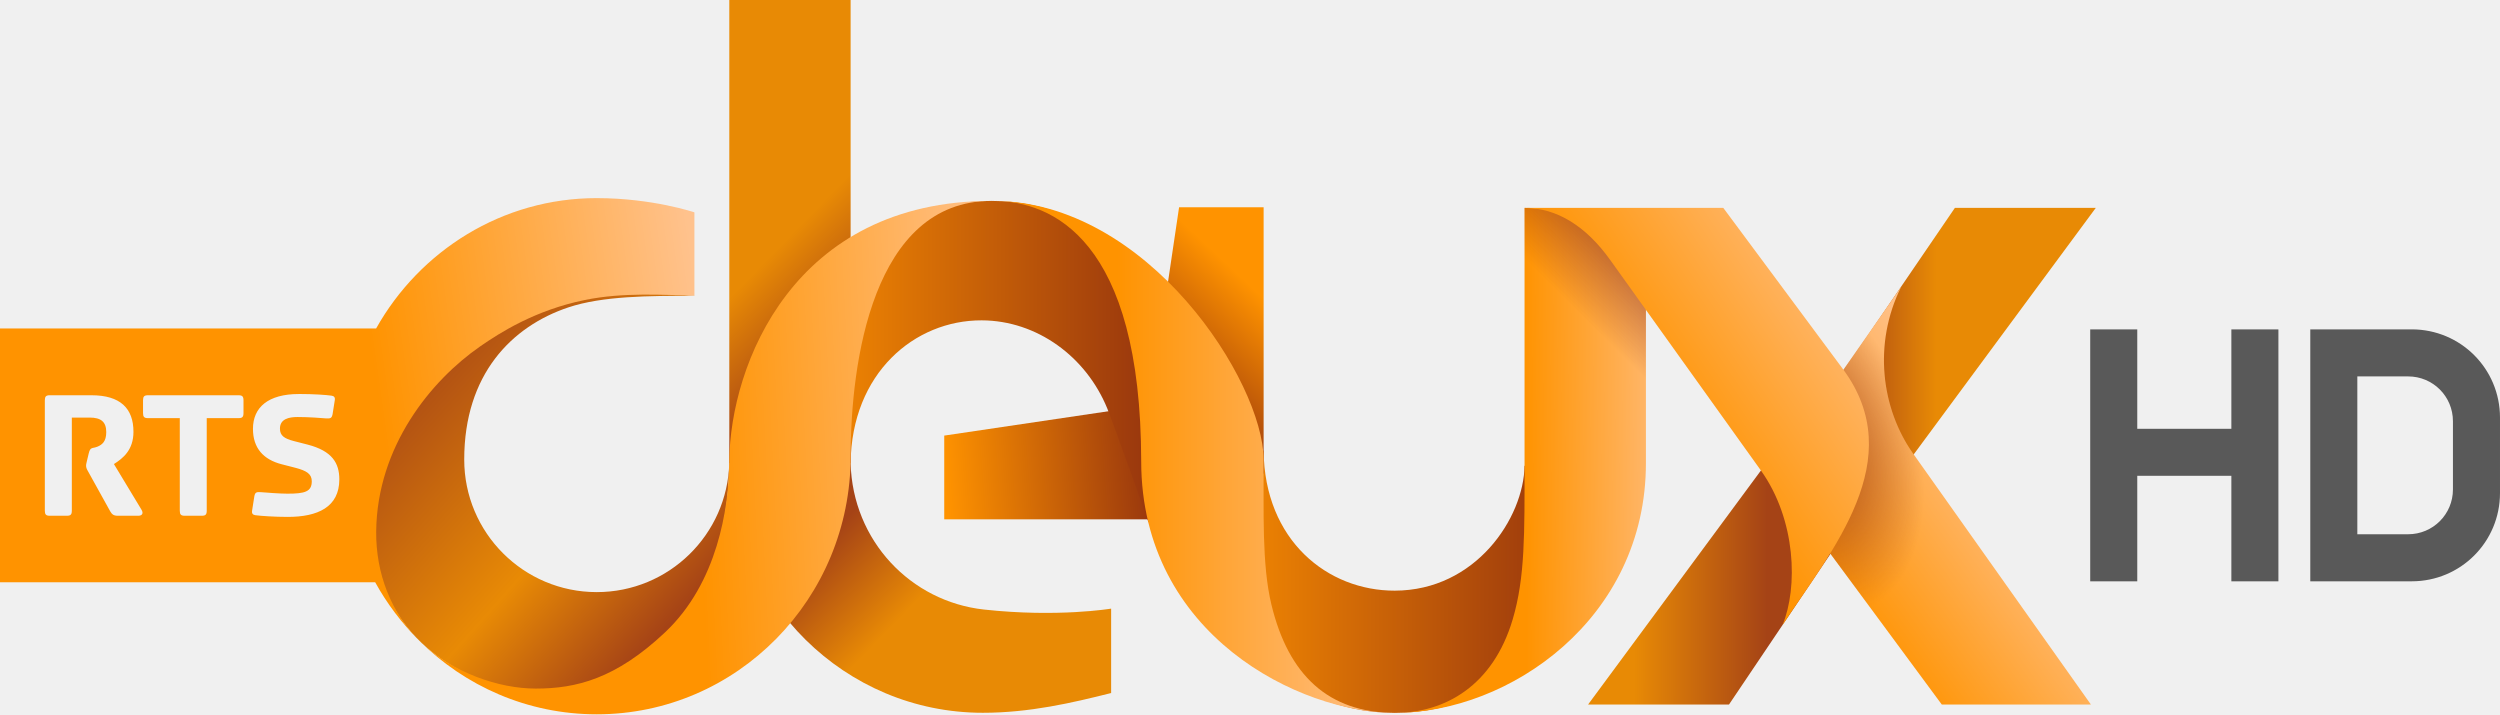
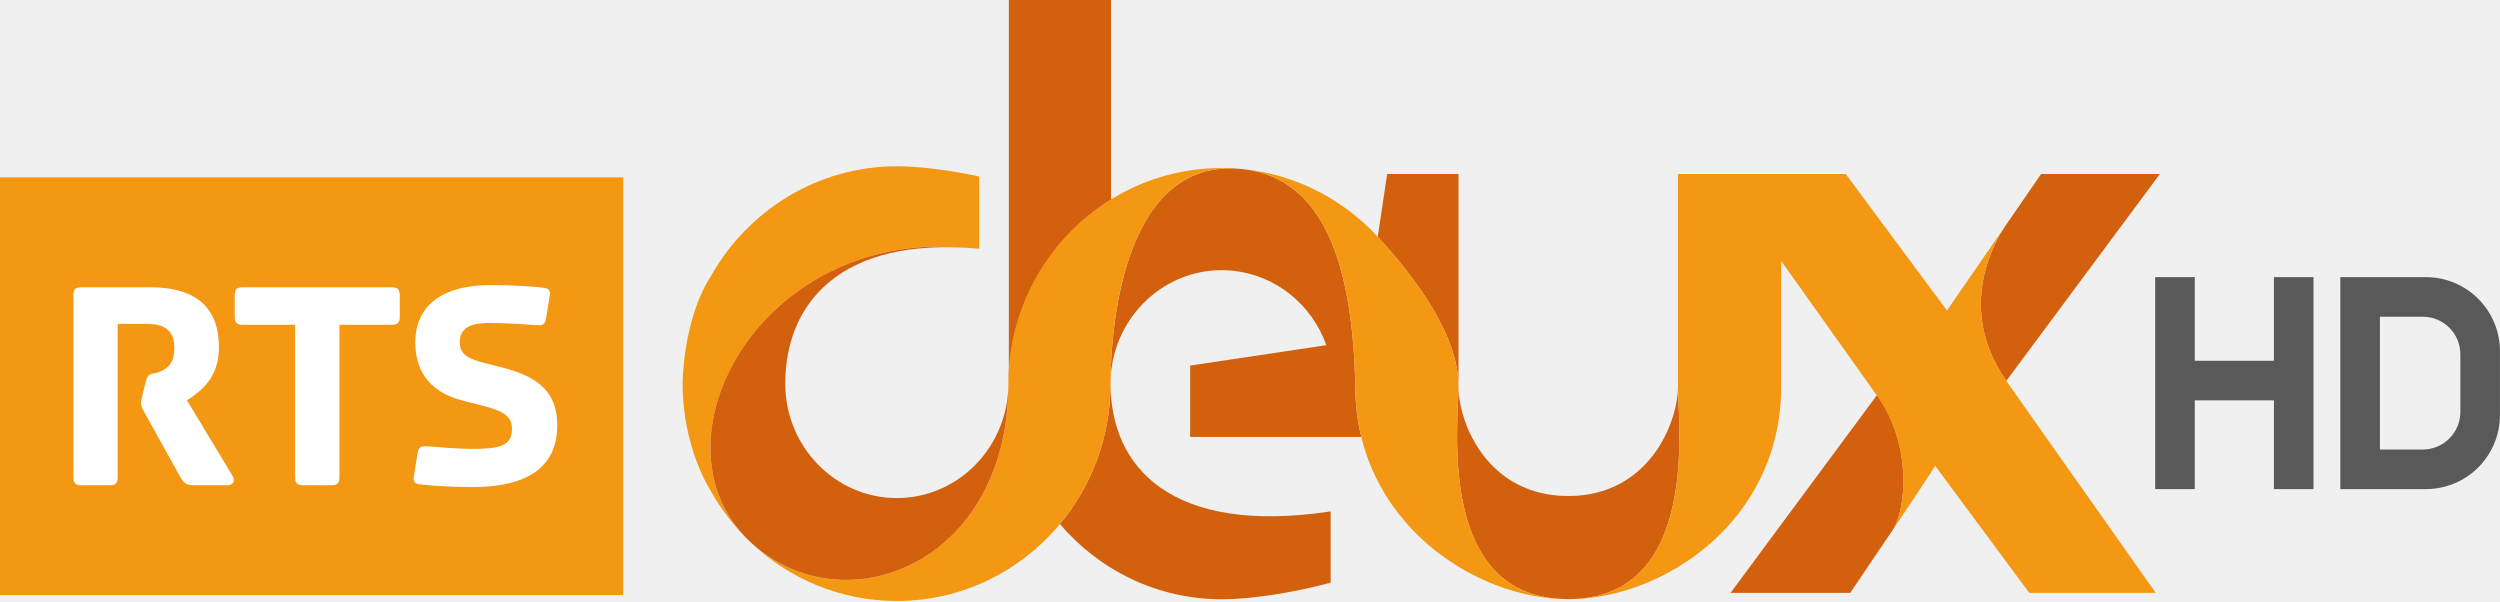
- <svg xmlns="http://www.w3.org/2000/svg" xmlns:xlink="http://www.w3.org/1999/xlink" height="171.43" width="600" version="1.1">
-   <defs>
-     <linearGradient id="linearGradient3319" y2="99.22" gradientUnits="userSpaceOnUse" x2="1390.1" gradientTransform="matrix(0.1757812,0,0,0.1757812,4.604492,4.648438)" y1="99.168" x1="1173.7">
-       <stop stop-color="#e88a05" offset="0" />
-       <stop stop-color="#a54316" offset="0.441" />
-       <stop stop-color="#a54316" offset="0.694" />
-       <stop stop-color="#e88a05" offset="1" />
-     </linearGradient>
-     <linearGradient id="linearGradient3316" y2="261.22" xlink:href="#linearGradient3907" gradientUnits="userSpaceOnUse" x2="877.6" gradientTransform="matrix(0.1757812,0,0,-0.1757812,56.3491,120.4883)" y1="261.22" x1="559.09" />
-     <linearGradient id="linearGradient3907" x1="0" x2="1" y1="0" y2="0">
-       <stop stop-color="#ff9300" offset="0" />
-       <stop stop-color="#852510" offset="1" />
-     </linearGradient>
-     <linearGradient id="linearGradient3313" y2="316.8" xlink:href="#linearGradient3907" gradientUnits="userSpaceOnUse" x2="852.46" gradientTransform="matrix(0,0.1757812,0.1757812,0,98.32295,-88.24785)" y1="397.97" x1="766" />
-     <linearGradient id="linearGradient3310" y2="316.8" xlink:href="#linearGradient3907" gradientUnits="userSpaceOnUse" x2="852.46" gradientTransform="matrix(0.1757812,0,0,0.1757812,4.604492,4.648438)" y1="330.52" x1="678.55" />
-     <linearGradient id="linearGradient3307" y2="261.22" xlink:href="#linearGradient3907" gradientUnits="userSpaceOnUse" x2="877.6" gradientTransform="matrix(0.1757812,0,0,0.1757812,4.604492,4.648438)" y1="261.22" x1="559.09" />
-     <linearGradient id="linearGradient3304" y2="345.81" gradientUnits="userSpaceOnUse" x2="743.78" gradientTransform="matrix(0.1757812,0,0,0.1757812,4.604492,4.648438)" y1="173.45" x1="566.18">
-       <stop stop-color="#e88a05" offset="0" />
-       <stop stop-color="#a54316" offset="0.327" />
-       <stop stop-color="#a54316" offset="0.686" />
-       <stop stop-color="#e88a05" offset="1" />
-     </linearGradient>
-     <linearGradient id="linearGradient3301" y2="428.57" gradientUnits="userSpaceOnUse" x2="500.09" gradientTransform="matrix(0.1757812,0,0,0.1757812,4.604492,4.648438)" y1="270.29" x1="322.23">
-       <stop stop-color="#b35313" offset="0" />
-       <stop stop-color="#e88a05" offset="0.573" />
-       <stop stop-color="#a54316" offset="1" />
-     </linearGradient>
-     <linearGradient id="linearGradient3298" y2="194.31" xlink:href="#linearGradient5455" gradientUnits="userSpaceOnUse" x2="500.48" gradientTransform="matrix(0.1757812,0,0,0.1757812,4.604492,4.648438)" y1="228.2" x1="264.76" />
-     <linearGradient id="linearGradient5455" x1="0" x2="1" y1="0" y2="0">
-       <stop stop-color="#ff9300" offset="0" />
-       <stop stop-color="#ffc28d" offset="1" />
-     </linearGradient>
-     <linearGradient id="linearGradient3295" y2="146" xlink:href="#linearGradient5455" gradientUnits="userSpaceOnUse" x2="715.8" gradientTransform="matrix(0.1757812,0,0,0.1757812,4.604492,4.648438)" y1="157.15" x1="492.85" />
-     <linearGradient id="linearGradient3292" y2="329.5" xlink:href="#linearGradient5455" gradientUnits="userSpaceOnUse" x2="1002.5" gradientTransform="matrix(0.1757812,0,0,0.1757812,4.604492,4.648438)" y1="329.5" x1="802.59" />
-     <linearGradient id="linearGradient3289" y2="330.86" xlink:href="#linearGradient5455" gradientUnits="userSpaceOnUse" x2="1215.7" gradientTransform="matrix(0.1757812,0,0,0.1757812,4.604492,4.648438)" y1="332" x1="1095" />
-     <linearGradient id="linearGradient3286" y2="161.43" gradientUnits="userSpaceOnUse" x2="1177.9" gradientTransform="matrix(0.1757812,0,0,0.1757812,4.604492,4.648438)" y1="215.97" x1="1123.6">
-       <stop stop-color="#852510" stop-opacity="0" offset="0" />
-       <stop stop-color="#852510" stop-opacity="0.771" offset="1" />
-     </linearGradient>
-     <linearGradient id="linearGradient3283" y2="369.89" xlink:href="#linearGradient5455" gradientUnits="userSpaceOnUse" x2="1477.6" gradientTransform="matrix(0.1757812,0,0,0.1757812,4.604492,4.648438)" y1="467.63" x1="1343.2" />
-     <radialGradient id="radialGradient3280" gradientUnits="userSpaceOnUse" cy="328.87" cx="1296.1" gradientTransform="matrix(0.06230855,0.1831158,-0.1150254,0.03913953,189.5026,-189.2784)" r="114.6">
-       <stop stop-color="#852510" stop-opacity="0.773" offset="0" />
-       <stop stop-color="#852510" stop-opacity="0" offset="1" />
-     </radialGradient>
-     <linearGradient id="linearGradient3277" y2="214.75" xlink:href="#linearGradient5455" gradientUnits="userSpaceOnUse" x2="1368.1" gradientTransform="matrix(0.1757812,0,0,0.1757812,4.604492,4.648438)" y1="323.93" x1="1207.1" />
-   </defs>
-   <g transform="matrix(1.90481,0,0,1.90481,-9.52405,-9.52405)">
-     <path d="m251.31,31.191,17.754,0-30.999,41.971-1.396,0.082-13.823,20.525-17.754,0,28.641-38.78,2.968-2.393z" fill-rule="nonzero" fill="url(#linearGradient3319)" />
-     <path fill="url(#linearGradient3316)" d="m180.74,94.824c-14.622,0-26.022-12.5-26.022-27.922,0-1.75,0.153-3.464,0.445-5.125h9.049c0.114,11.333,8.069,17.661,16.528,17.644,10.2-0.021,16.252-9.165,16.348-15.738,0,0,10.55,3.285,10.579,3.219,0,15.421-12.305,27.922-26.926,27.922z" />
-     <path fill="url(#linearGradient3313)" d="m153.56,31.116-4.821,32.504,15.473,1.055,0-33.559z" />
-     <path fill="url(#linearGradient3310)" d="m123.97,59.883,32.504-4.821,1.055,15.372-33.559,0z" />
-     <path fill="url(#linearGradient3307)" d="m129.91,30.312c-14.622,0-26.944,12.5-26.944,27.922,0,1.75,0.153,3.464,0.445,5.125h8.767c0.114-11.333,8.047-18.021,16.507-17.996,6.985,0.021,13.176,4.593,15.833,11.116,0.862,2.117,5.195,14.34,5.195,14.34l5.756-7.46c0.292-1.661,0.445-3.375,0.445-5.125,0-15.421-11.383-27.922-26.005-27.922z" />
-     <path d="m96.89,5,0,58.343,0.022,0c0.415,17.45,14.55,31.465,31.926,31.465,5.898,0,11.269-1.256,16.161-2.488v-10.635s-6.735,1.133-16.024,0.115c-9.22-1.01-16.55-8.655-16.8-18.457v-58.343h-15.29z" fill-rule="nonzero" fill="url(#linearGradient3304)" />
-     <path d="m86.711,41.766c-10.914,0.396-15.239,2.378-21.657,6.792-6.184,4.282-12.902,12.681-13.005,23.409-0.052,5.436,2.348,10.517,6.086,14.052,3.924,3.71,9.653,6.092,14.376,6.092,5.063,0,10.413-1.572,16.633-7.432,6.755-6.364,7.692-16.045,7.74-21.346-0.229,9.024-7.615,16.271-16.694,16.271-9.223,0-16.699-7.476-16.699-16.699,0-10.729,5.974-16.781,13.107-19.171,4.298-1.44,10.121-1.466,15.897-1.467v-0.016c-1.765-0.039-3.725-0.481-5.784-0.485z" fill-rule="nonzero" fill="url(#linearGradient3301)" />
-     <path d="m80.19,29.961c-11.908,0-22.293,6.614-27.801,16.425h-47.39v31.981h47.274c1.492,2.703,3.356,5.162,5.515,7.317-3.519-3.517-5.439-8.45-5.389-13.716,0.103-10.728,6.922-19.047,13.107-23.329,2.449-1.696,6.899-4.557,13.173-5.839,4.861-0.994,9.837-0.633,13.815-0.549v-10.497s-5.279-1.791-12.305-1.791zm-37.535,24.681c1.912,0,3.425,0.114,4.109,0.209,0.308,0.047,0.47,0.19,0.423,0.544l-0.28,1.769c-0.095,0.52-0.26,0.596-0.873,0.549-0.59-0.048-2.079-0.17-3.543-0.17-1.086,0-2.219,0.238-2.219,1.467,0,0.873,0.545,1.248,1.725,1.555l1.747,0.45c3.116,0.802,4.01,2.335,4.01,4.389,0,3.494-2.734,4.724-6.487,4.724-1.677,0-3.402-0.12-4.087-0.214-0.307-0.047-0.469-0.189-0.423-0.544l0.286-1.818c0.094-0.52,0.255-0.586,0.868-0.538,0.59,0.047,2.314,0.187,3.307,0.187,2.171,0,3.065-0.238,3.065-1.56,0-0.897-0.609-1.32-2.049-1.697l-1.747-0.45c-2.291-0.589-3.615-2.028-3.615-4.46,0-2.691,1.89-4.389,5.784-4.389zm-31.393,0.159,5.263,0c3.636,0,5.29,1.653,5.29,4.603,0,2.29-1.304,3.334-2.461,4.065l3.45,5.713c0.378,0.591-0.026,0.802-0.357,0.802h-2.571c-0.566,0-0.759-0.164-0.994-0.566l-2.801-5.054c-0.166-0.284-0.236-0.473-0.236-0.709,0-0.094,0.022-0.233,0.093-0.516l0.236-0.989c0.212-0.898,0.443-0.595,1.126-0.879,0.544-0.236,1.088-0.616,1.088-1.818,0-1.323-0.682-1.84-2.098-1.84h-2.241v11.733c0,0.474-0.142,0.637-0.615,0.637h-2.17c-0.471,0-0.615-0.163-0.615-0.637v-13.909c0-0.472,0.144-0.637,0.615-0.637zm12.376,0,11.426,0c0.473,0,0.615,0.165,0.615,0.637v1.609c0,0.472-0.142,0.637-0.615,0.637h-4.016v11.662c0,0.473-0.142,0.637-0.615,0.637h-2.17c-0.472,0-0.61-0.164-0.61-0.637v-11.662h-4.016c-0.473,0-0.615-0.165-0.615-0.637v-1.609c0-0.472,0.142-0.637,0.615-0.637z" fill-rule="nonzero" fill="url(#linearGradient3298)" />
-     <path d="M57.789,85.684c5.771,5.758,13.675,9.316,22.401,9.316,17.669,0,31.99-14.559,31.99-32.52,0-11.739,2.752-32.168,17.732-32.168-24.982,0-32.878,20.695-33.025,32.695v0.346c-0.002,0.077-0.008,0.154-0.011,0.231-0.086,5.352-1.436,14.829-8.086,21.094-6.221,5.86-11.219,7.081-16.282,7.081-4.723,0-10.452-2.03-14.376-5.74-0.117-0.11-0.233-0.222-0.346-0.335z" fill-rule="nonzero" fill="url(#linearGradient3295)" />
-     <path fill="url(#linearGradient3292)" d="m130.1,30.312c7.479,0,18.654,4.823,18.688,32.837,0.027,21.882,19.98,31.675,31.951,31.675-8.359-0.026-13.4-4.747-15.546-13.647-1.228-5.091-0.947-11.794-0.983-18.33-0.053-9.688-14.512-32.535-34.111-32.535z" />
-     <path fill="url(#linearGradient3289)" d="m180.74,94.824c14.424,0,31.641-11.85,31.641-31.465v-30.968c-5.098-0.615-10.195-1.168-15.293-1.2v32.168c0,8.835,0.08,14.368-1.492,19.677-2.468,8.335-8.505,11.788-14.856,11.788z" />
-     <path fill="url(#linearGradient3286)" d="m180.74,94.824c14.424,0,31.641-11.85,31.641-31.465v-30.968l-15.293-1.2v32.168c0,8.835,0.08,14.368-1.492,19.677-2.468,8.335-8.505,11.788-14.856,11.788z" />
-     <path fill="url(#linearGradient3283)" d="m249.66,93.77,18.789,0-22.406-31.625c-3.963-5.593-5.096-13.757-1.507-20.999l-16.377,23.511z" />
-     <path fill="url(#radialGradient3280)" d="m249.66,93.77,18.789,0-22.406-31.625c-3.963-5.593-5.096-13.757-1.507-20.999l-16.377,23.511z" />
-     <path fill="url(#linearGradient3277)" d="m197.08,31.191,25.048,0,15.071,20.303c8.466,11.405-1.411,22.845-7.605,32.252,1.949-4.689,1.739-13.23-2.744-19.492l-18.99-26.525c-2.991-4.178-6.662-6.538-10.78-6.538z" />
-     <path fill="#595959" d="m268.36,46.499,0,31.744,5.928,0,0-13.29,11.856,0,0,13.29,5.928,0,0-31.744-5.928,0,0,12.525-11.856,0,0-12.525-5.928,0zm27.728,0,0,31.744,12.782,0c6.161,0,11.121-4.96,11.121-11.121v-9.502c0-6.161-4.96-11.121-11.121-11.121h-12.782zm5.928,5.928,6.4,0c3.129,0,5.647,2.518,5.647,5.647v8.593c0,3.129-2.518,5.647-5.647,5.647h-6.4v-19.888z" />
+ <svg xmlns="http://www.w3.org/2000/svg" height="144.24" viewBox="0 0 600 144.245" width="600" version="1.1">
+   <path stroke-width="1.603" fill="#595959" d="m517.25 66.511v50.879h9.5v-21.302h19v21.302h9.5v-50.879h-9.5v20.074h-19v-20.074z" />
+   <path stroke-width="1.603" fill="#595959" d="m561.69 66.511v50.879h20.49c9.87 0 17.82-7.95 17.82-17.826v-15.228c0-9.874-7.95-17.825-17.82-17.825zm9.5 9.5h10.26c5.01 0 9.05 4.038 9.05 9.053v13.772c0 5.014-4.04 9.054-9.05 9.054h-10.26z" />
+   <path d="m0 142.83h149.57v-100.27h-149.57z" stroke-width=".984" fill="#f49712" />
+   <path d="m126.56 114.42c-3.47 1.74-8 2.48-13.14 2.48-5.19 0-10.48-0.36-12.68-0.66-0.03 0-0.08-0.01-0.11-0.01-0.47-0.07-0.827-0.22-1.061-0.47-0.242-0.27-0.346-0.66-0.273-1.23l0.427-2.73 0.467-2.96c0.06-0.37 0.15-0.67 0.25-0.91 0.19-0.42 0.47-0.65 0.91-0.76 0.38-0.08 0.89-0.08 1.58-0.03 1.84 0.16 7.24 0.6 10.34 0.6 2.31 0 4.14-0.1 5.58-0.37 2.79-0.54 4.02-1.78 4.02-4.51 0-1.05-0.27-1.9-0.84-2.61-0.14-0.17-0.32-0.322-0.49-0.476-0.07-0.061-0.12-0.126-0.19-0.185-0.23-0.181-0.49-0.346-0.77-0.507-0.04-0.027-0.07-0.058-0.12-0.085-0.12-0.061-0.26-0.119-0.38-0.181-0.96-0.472-2.14-0.887-3.64-1.28l-5.46-1.402c-7.17-1.853-11.316-6.36-11.316-13.972 0-7.362 4.526-12.361 13.826-13.495 1.33-0.162 2.76-0.246 4.29-0.246 5.98 0 10.71 0.369 12.85 0.673h0.01c0.18 0.026 0.34 0.08 0.49 0.134 0.04 0.016 0.1 0.02 0.13 0.035 0.55 0.238 0.81 0.695 0.7 1.529l-0.46 2.879-0.43 2.655c-0.07 0.407-0.16 0.73-0.28 0.976-0.36 0.741-1.01 0.841-2.45 0.726-1.84-0.146-6.5-0.519-11.08-0.519-0.52 0-1.04 0.027-1.56 0.069-2.84 0.238-5.38 1.256-5.38 4.515 0 1.21 0.35 2.106 1.04 2.824 0.74 0.769 1.9 1.327 3.49 1.807 0.28 0.084 0.55 0.169 0.86 0.249l4.33 1.111 1.13 0.284c1.34 0.347 2.54 0.742 3.63 1.172 6.84 2.701 8.93 7.031 8.93 12.58 0 6.15-2.71 10.06-7.17 12.3m-30.622-38.459c0 1.479-0.454 1.994-1.925 1.994h-12.557v36.505c0 0.9-0.173 1.44-0.638 1.73-0.3 0.18-0.718 0.27-1.294 0.27h-6.79c-0.503 0-0.876-0.07-1.164-0.21-0.561-0.26-0.761-0.81-0.761-1.79v-36.505h-12.555c-1.487 0-1.925-0.515-1.925-1.994v-5.026c0-0.988 0.204-1.536 0.78-1.798 0.284-0.131 0.653-0.196 1.145-0.196h35.76c0.484 0 0.849 0.065 1.133 0.192 0.576 0.266 0.792 0.814 0.792 1.802v5.026zm-40.205 40.109c-0.031 0.02-0.05 0.06-0.081 0.08-0.03 0.02-0.069 0.03-0.1 0.05-0.081 0.04-0.158 0.09-0.242 0.12-0.097 0.04-0.196 0.06-0.3 0.08-0.027 0.01-0.058 0.02-0.085 0.02-0.135 0.03-0.265 0.04-0.395 0.04h-8.062c-0.718 0-1.237-0.09-1.656-0.28-0.365-0.16-0.653-0.4-0.915-0.72-0.181-0.22-0.349-0.48-0.526-0.78l-4.865-8.76-3.919-7.057c-0.288-0.491-0.48-0.887-0.599-1.271-0.092-0.307-0.146-0.607-0.146-0.938 0-0.23 0.051-0.557 0.17-1.095 0.034-0.157 0.072-0.334 0.123-0.534l0.745-3.101c0.631-2.655 1.333-1.959 3.217-2.616 0.111-0.039 0.211-0.065 0.331-0.115 0.134-0.061 0.268-0.127 0.399-0.192 1.56-0.758 3.001-2.026 3.001-5.503 0-1.756-0.411-3.036-1.199-3.955-1.064-1.245-2.832-1.806-5.388-1.806h-7.001v36.723c0 1.11-0.257 1.68-1.01 1.9-0.25 0.07-0.557 0.1-0.926 0.1h-6.801c-1.468 0-1.906-0.52-1.906-2v-43.525c0-0.872 0.161-1.403 0.592-1.699 0.296-0.203 0.715-0.296 1.314-0.296h16.485c11.381 0 16.55 5.18 16.55 14.417 0 7.163-4.066 10.418-7.685 12.708l5.461 9.045 5.325 8.83c0.701 1.08 0.543 1.75 0.094 2.13" stroke-width=".984" fill="#fff" />
+   <g stroke-width=".984" fill="#d3600c">
+     <path d="m350.04 92.753v-50.992h-17.12l-2.26 15.079c8.51 9.234 19.37 23.237 19.38 35.913z" />
+     <path d="m266.64 47.929v-47.929h-24.52v92.077c0-18.66 9.83-35.045 24.52-44.148z" />
+     <path d="m266.53 92.077c0 12.833-4.57 24.593-12.15 33.693 9.39 11.04 23.32 18.06 38.83 18.06 6.82 0 16.57-1.44 26.14-3.97v-17.12c-38.52 5.8-52.82-10.81-52.82-30.663z" />
+     <path d="m325.28 92.7c-0.63-28.175-7.06-50.02-27.15-52.125-1.7-0.143-1.74-0.135-1.74-0.135-27.45-1.187-29.86 39.929-29.86 51.637 0-15.013 11.97-27.233 26.68-27.233 0.45 0 0.9 0.012 1.34 0.038 0.44 0.016 0.88 0.054 1.31 0.097 10.38 1.052 19.03 8.192 22.46 17.864l-32.68 4.896v17.131h41.08c-0.94-3.81-1.44-7.867-1.44-12.17z" />
+     <path d="m402.72 92.7c0 8.91-7.1 26.35-26.33 26.35-19.24 0-26.35-17.29-26.35-26.35v0.088c-0.03 9.222-5.24 51.002 26.35 51.002 31.66 0 26.33-42.18 26.33-51.09z" />
+     <path d="m481.52 91.412 36.86-49.651h-28.5c-12.36 17.937-8.33 12.063-8.33 12.063-5.32 7.73-10.59 22.564-0.03 37.588z" />
+     <path d="m450.5 94.801-35.17 47.499h28.72l10.23-15.14c3.12-4.66 4.84-20.22-3.78-32.359z" />
  </g>
+   <g stroke-width=".984" fill="#f49712">
+     <path d="m481.52 91.412c-10.56-15.024-5.29-29.858 0.03-37.588-4.03 5.875-14.27 20.704-14.27 20.704l0.01 0.007-0.01-0.007-24.3-32.767h-40.26v50.938c0 8.911 5.33 51.091-26.33 51.091v0.02c22.62 0 51.1-18.5 51.1-51.11v-30.065c10.19 14.332 23.01 32.347 23.01 32.347 8.62 12.138 6.85 27.648 3.78 32.178 0.71-1.07 1.47-2.2 2.27-3.37 6.87-10.25 7.9-11.99 7.9-11.99l22.59 30.5h30.35c-16.46-23.31-35.87-50.888-35.87-50.888z" />
+     <path d="m293.21 40.328c-9.77 0-18.91 2.79-26.68 7.601-14.69 9.099-24.52 25.488-24.52 44.148 0 43.813-40.03 58.503-61.97 37.973 9.19 8.8 21.59 14.19 35.19 14.19 15.69 0 29.74-7.17 39.15-18.47 7.58-9.09 12.15-20.86 12.15-33.692 0-11.712 2.41-52.824 29.86-51.637-1.06-0.063-2.12-0.113-3.18-0.113z" />
+     <path d="m350.04 92.787v-0.026c-0.01-12.685-10.87-26.687-19.38-35.921-8.3-9.015-19.73-15.032-32.53-16.266 20.09 2.106 26.52 23.951 27.15 52.125 0 32.301 28.47 51.111 51.11 51.111v-0.02c-31.59 0-26.38-41.78-26.35-51.003z" />
+     <path d="m215.24 39.91c-19.07 0-35.72 10.601-44.59 26.298-6.83 10.559-6.83 25.869-6.83 25.869 0 15.313 6.58 25.443 6.58 25.443 2.58 4.66 5.83 8.89 9.64 12.53-23.15-21.67-2.08-67.235 40.63-70.705 4.31-0.349 9.12-0.123 14.35 0.353v-17.333c-7.41-1.583-14.49-2.455-19.78-2.455z" />
+   </g>
+   <path d="m180.04 130.05c21.94 20.53 61.97 5.84 61.97-37.97 0 15.14-12.01 27.46-26.77 27.46s-26.78-12.32-26.78-27.46c0-18.848 12.75-35.49 46.55-32.382-5.23-0.476-10.03-0.699-14.34-0.353-42.04 3.413-63.11 47.595-41.7 69.655 0.71 0.71 1.07 1.05 1.07 1.05z" stroke-width=".984" fill="#d3600c" />
</svg>
